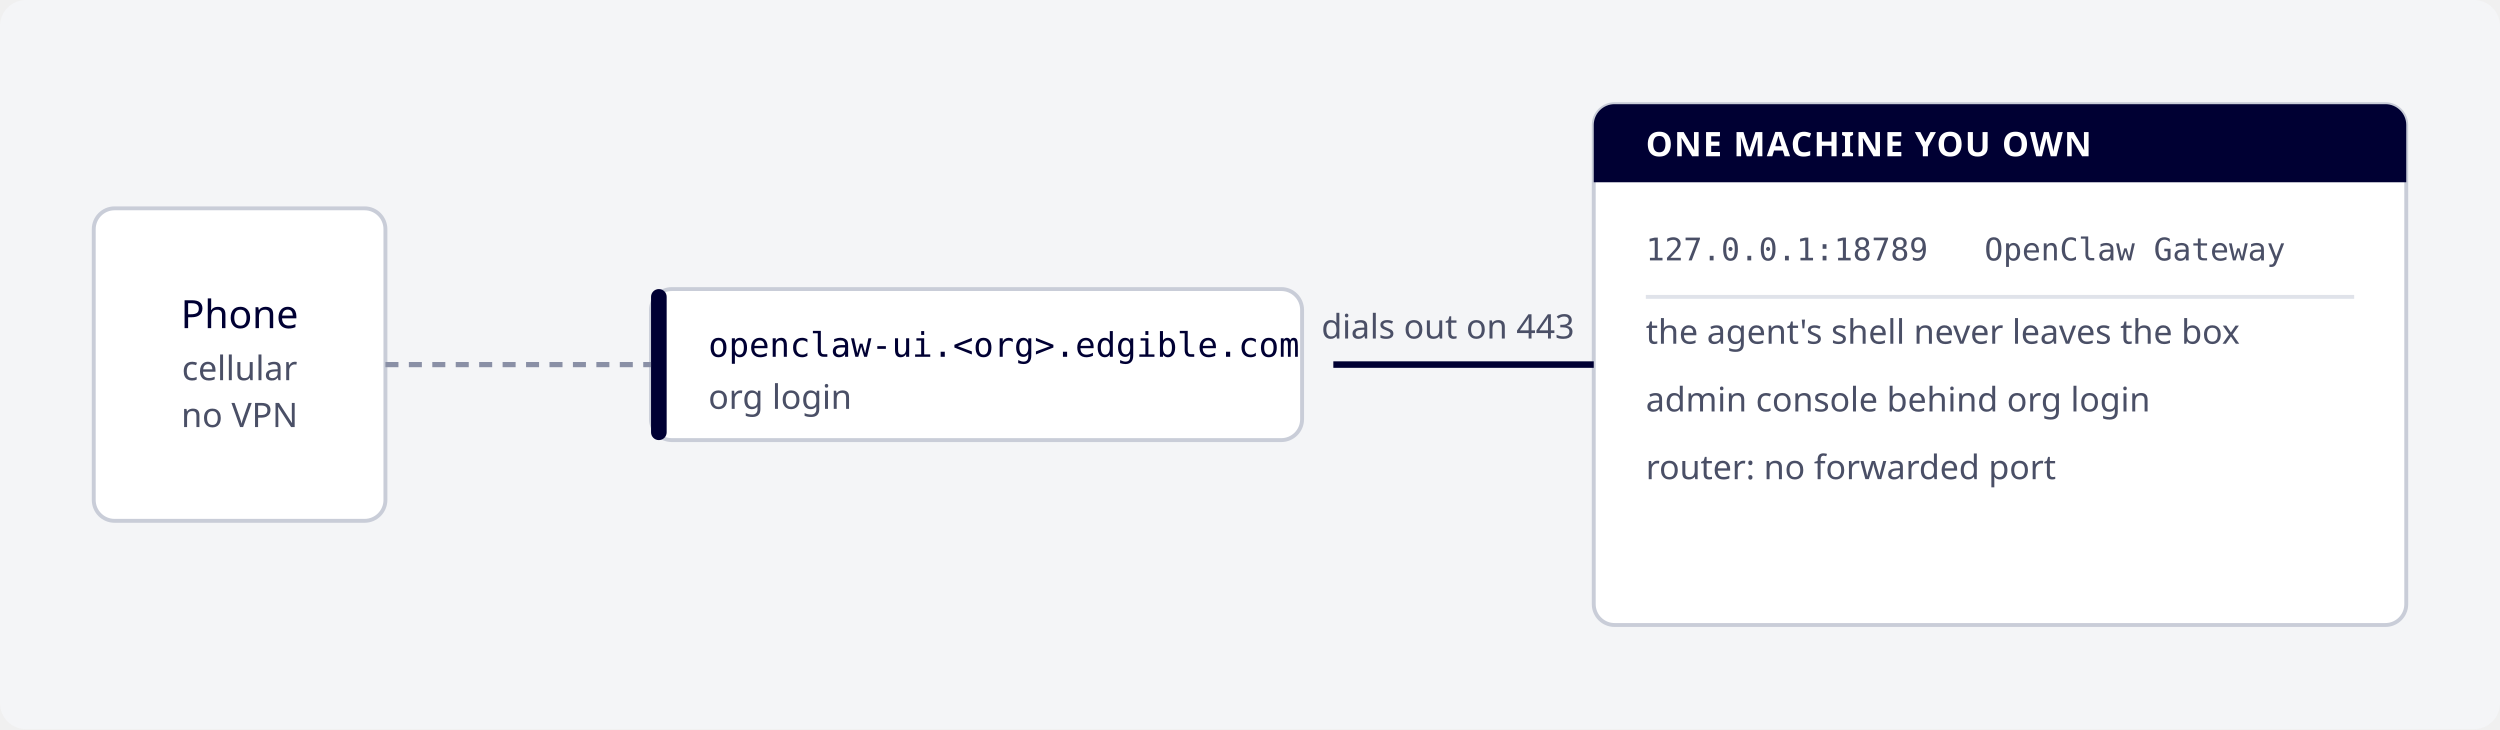
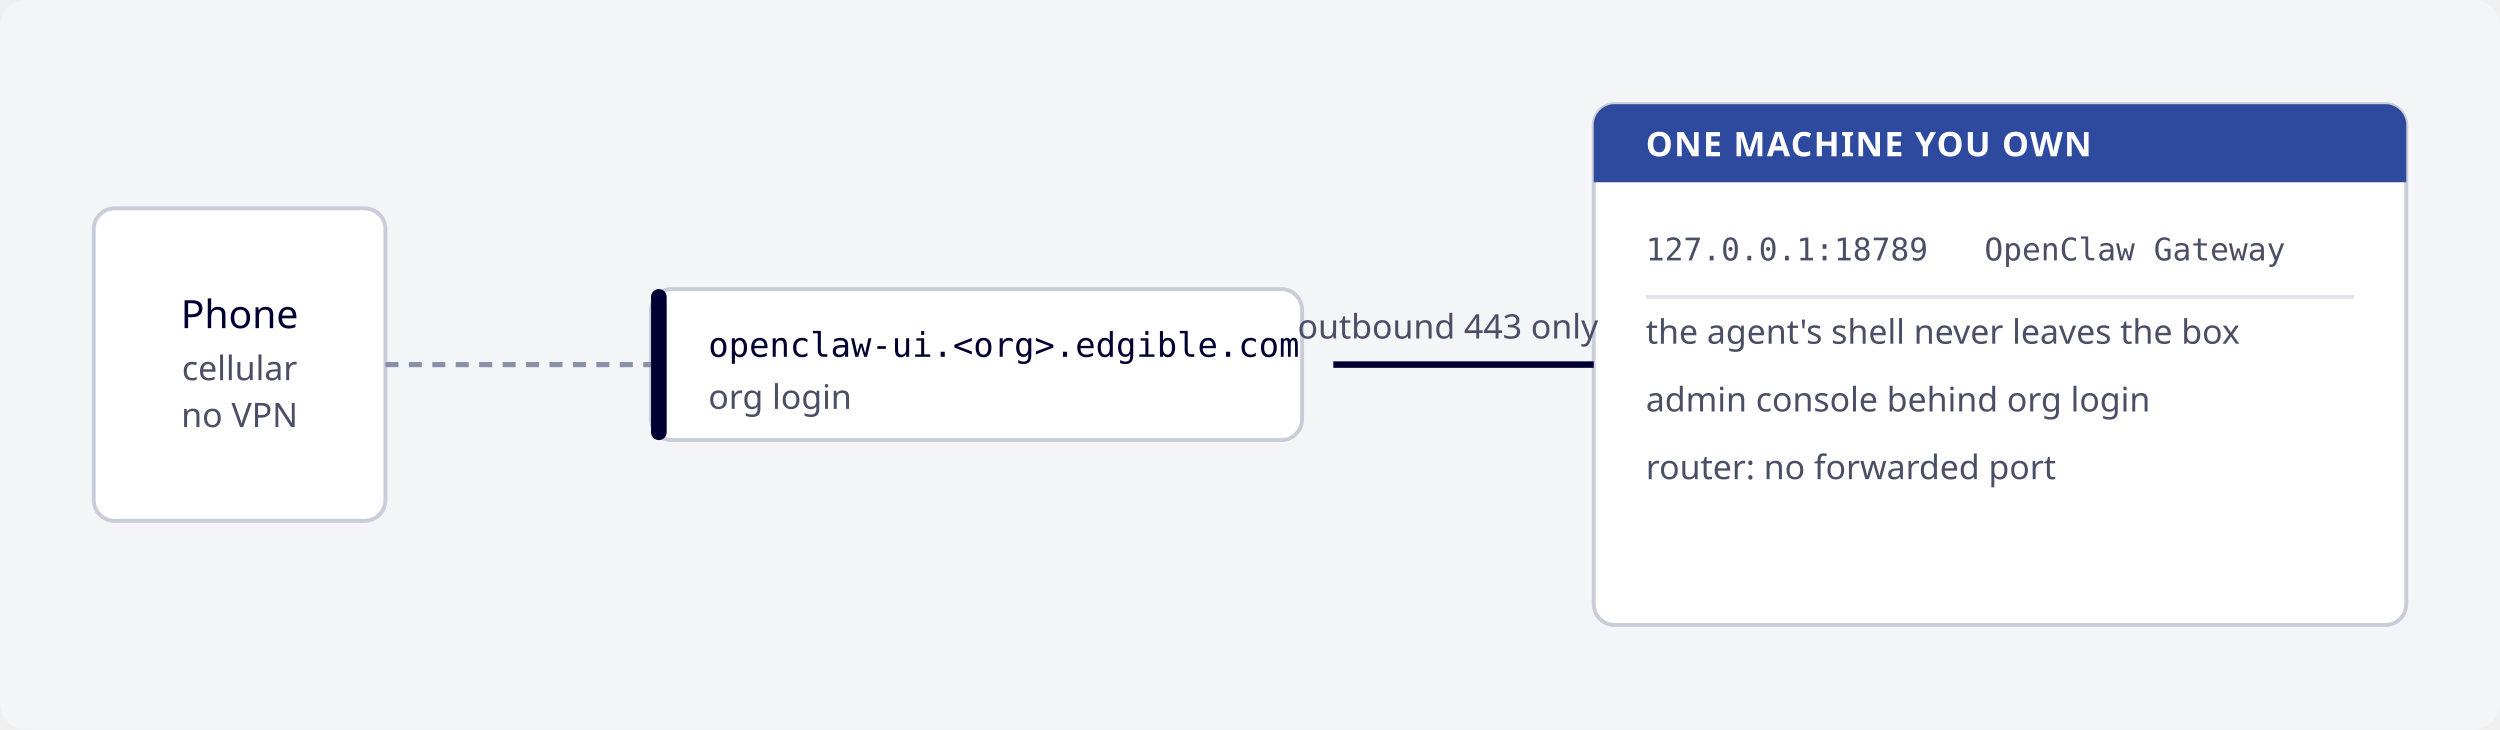
<svg xmlns="http://www.w3.org/2000/svg" viewBox="0 0 960 280" width="960" height="280" role="img" aria-labelledby="t d">
  <style>.label{font-family:Jost,system-ui,sans-serif;font-size:15px;fill:#000033}.small{font-family:Jost,system-ui,sans-serif;font-size:13px;fill:#4a4f66}.mono{font-family:Iosevka,ui-monospace,monospace;font-size:13px;fill:#000033}.monoxs{font-family:Iosevka,ui-monospace,monospace;font-size:12px;fill:#4a4f66}.head{font-family:Jost,system-ui,sans-serif;font-size:13px;font-weight:600;fill:#ffffff;letter-spacing:.04em}.card{fill:#ffffff;stroke:#c9cdd8;stroke-width:1.5}</style>
  <rect x="0" y="0" width="960" height="280" rx="10" fill="#f4f5f7" />
  <rect class="card" x="36" y="80" width="112" height="120" rx="8" />
  <text class="label" x="92" y="126" text-anchor="middle">Phone</text>
  <text class="small" x="92" y="146" text-anchor="middle">cellular</text>
  <text class="small" x="92" y="164" text-anchor="middle">no VPN</text>
  <rect class="card" x="250" y="111" width="250" height="58" rx="8" />
  <rect x="250" y="111" width="6" height="58" rx="3" fill="#000033" />
  <text class="mono" x="272" y="137">openclaw-ui.&lt;org&gt;.edgible.com</text>
  <text class="small" x="272" y="157">org login</text>
  <path d="M148 140 C 200 140, 200 140, 250 140" fill="none" stroke="#8a90a6" stroke-width="2" stroke-dasharray="5 4" />
  <rect class="card" x="612" y="40" width="312" height="200" rx="8" />
-   <path d="M620 40 h296 a8 8 0 0 1 8 8 v22 h-312 v-22 a8 8 0 0 1 8 -8 z" fill="#000033" />
+   <path d="M620 40 h296 a8 8 0 0 1 8 8 v22 h-312 v-22 a8 8 0 0 1 8 -8 z" fill="#2e4a9e" />
  <text class="head" x="632" y="60">ONE MACHINE YOU OWN</text>
  <text class="monoxs" x="632" y="100">127.0.0.1:18789</text>
  <text class="monoxs" x="762" y="100">OpenClaw Gateway</text>
  <line x1="632" y1="114" x2="904" y2="114" stroke="#e0e3ea" stroke-width="1.5" />
  <text class="small" x="632" y="132">the agent's shell never leaves the box</text>
  <text class="small" x="632" y="158">admin console behind org login</text>
  <text class="small" x="632" y="184">router: no forwarded port</text>
  <path d="M612 140 H512" fill="none" stroke="#000033" stroke-width="2.5" />
-   <text class="small" x="556" y="130" text-anchor="middle">dials out on 443</text>
+   <text class="small" x="556" y="130" text-anchor="middle">outbound 443 only</text>
</svg>
